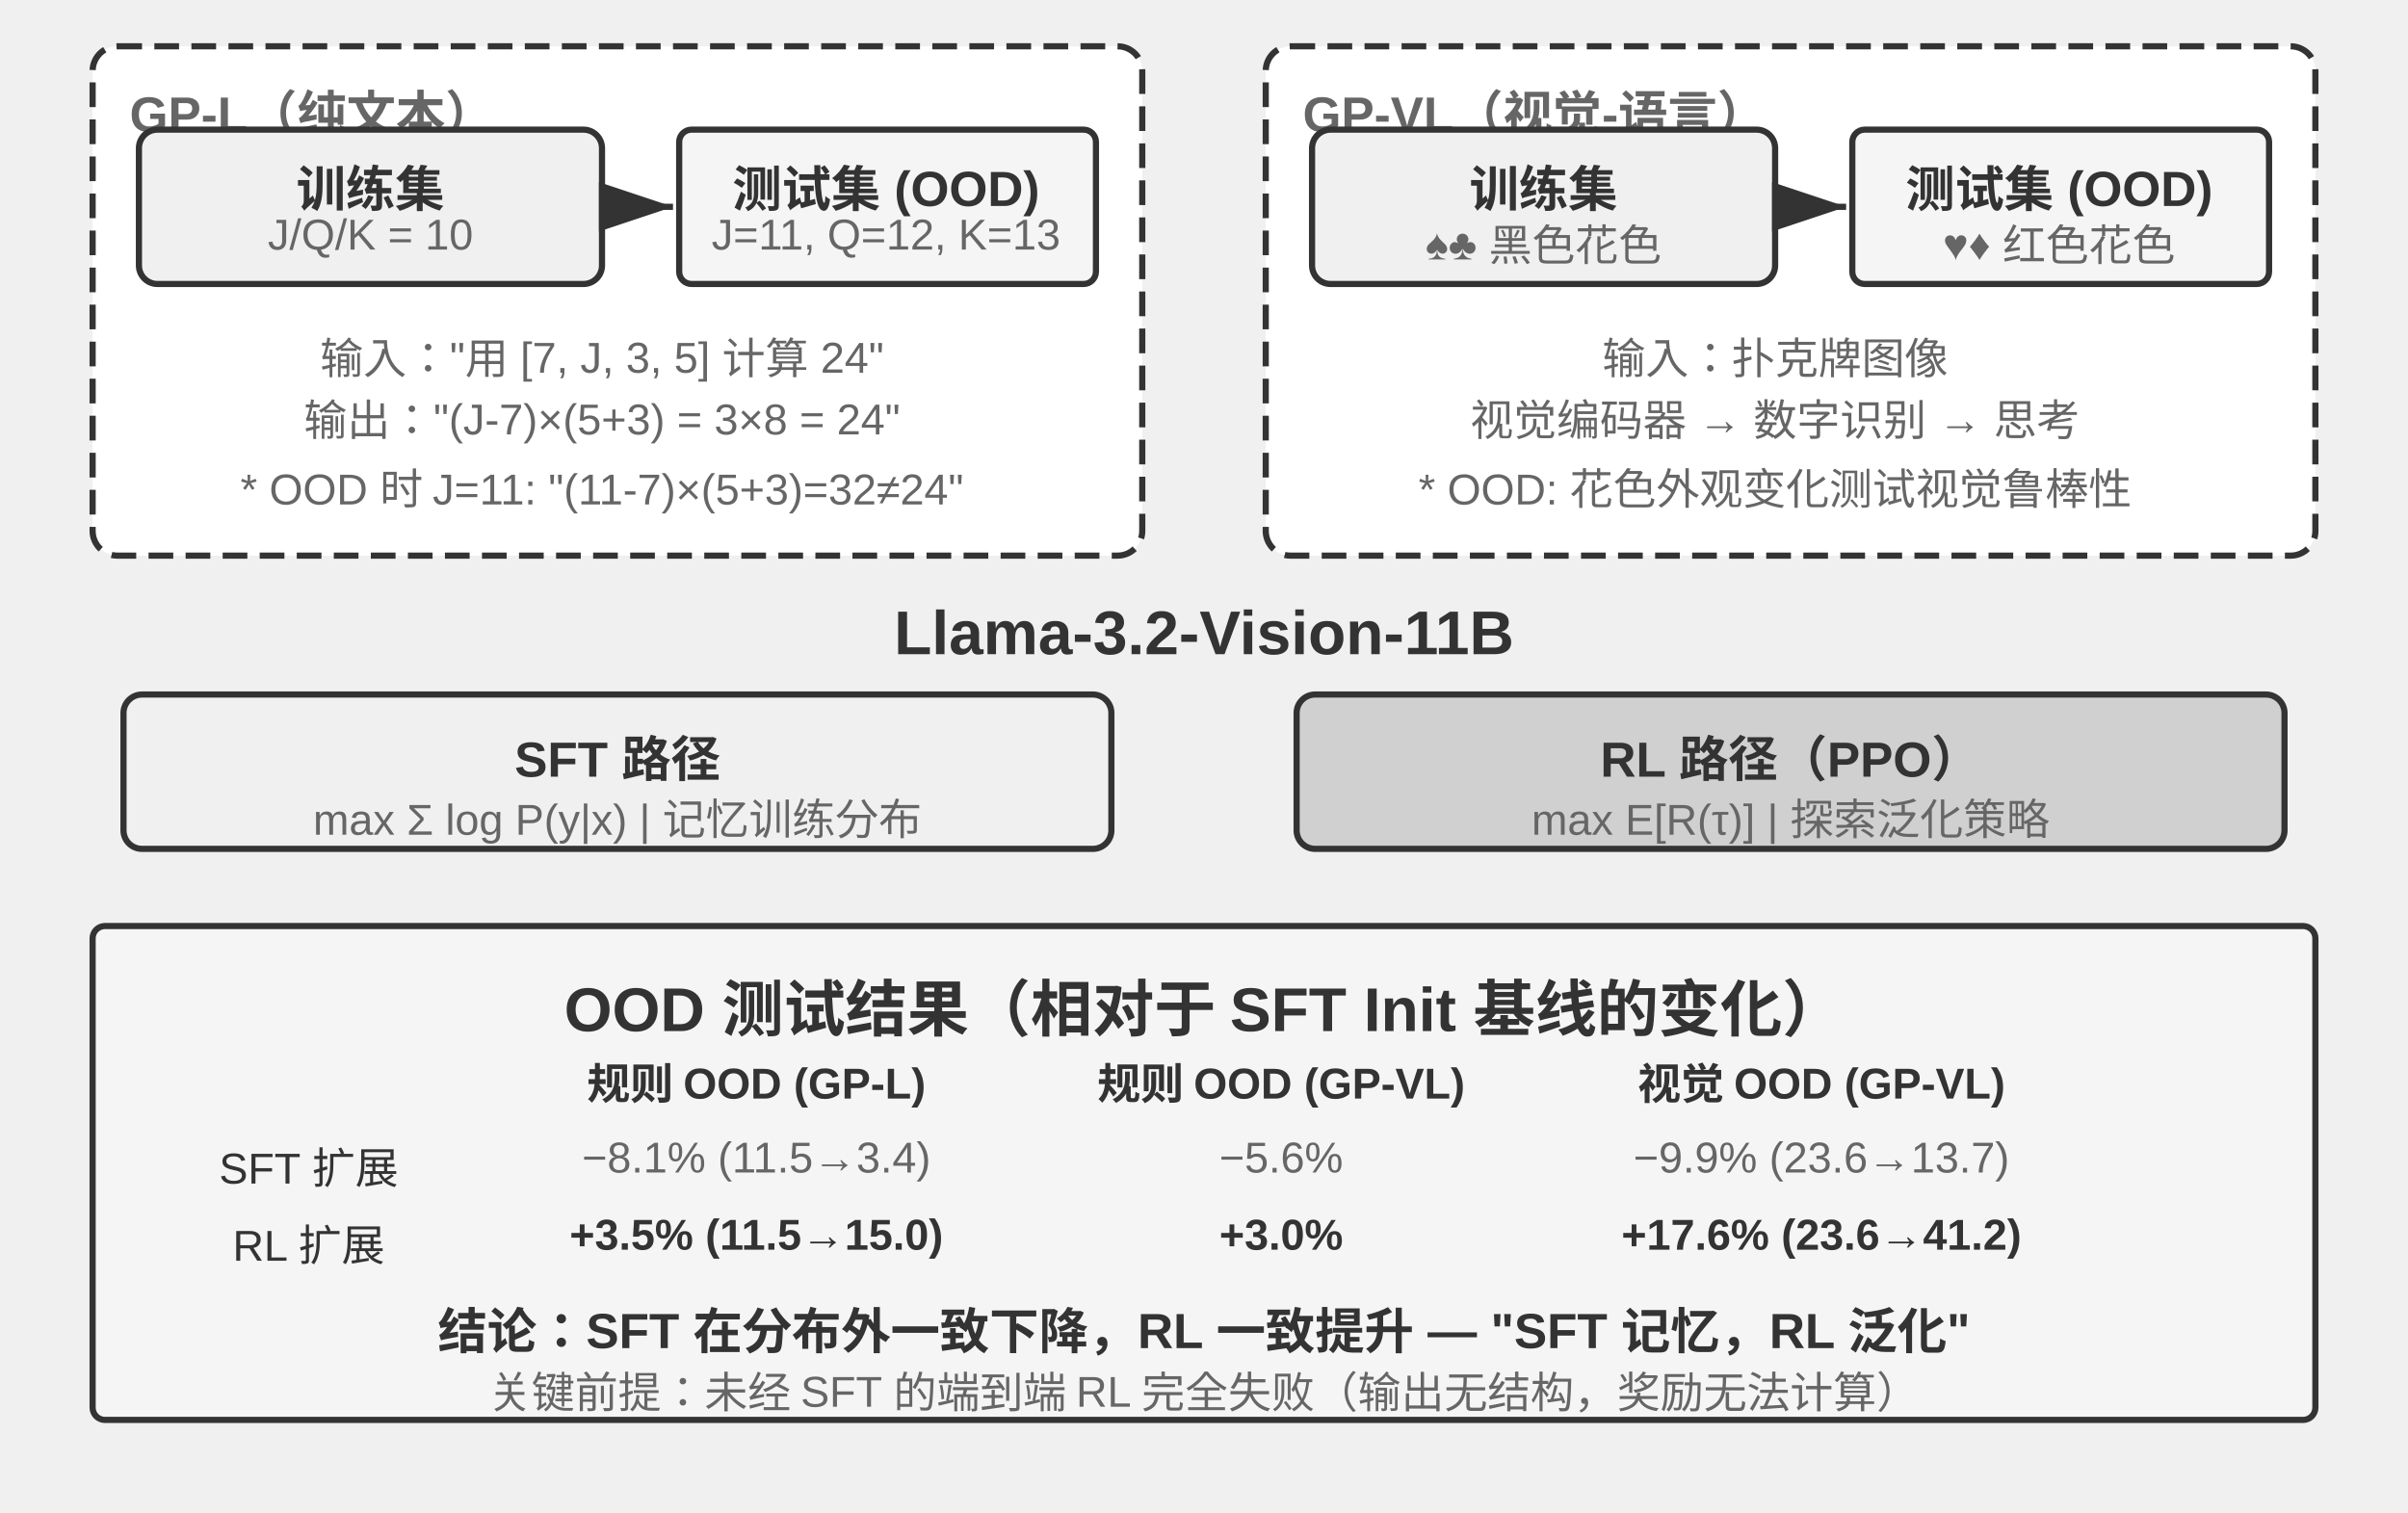
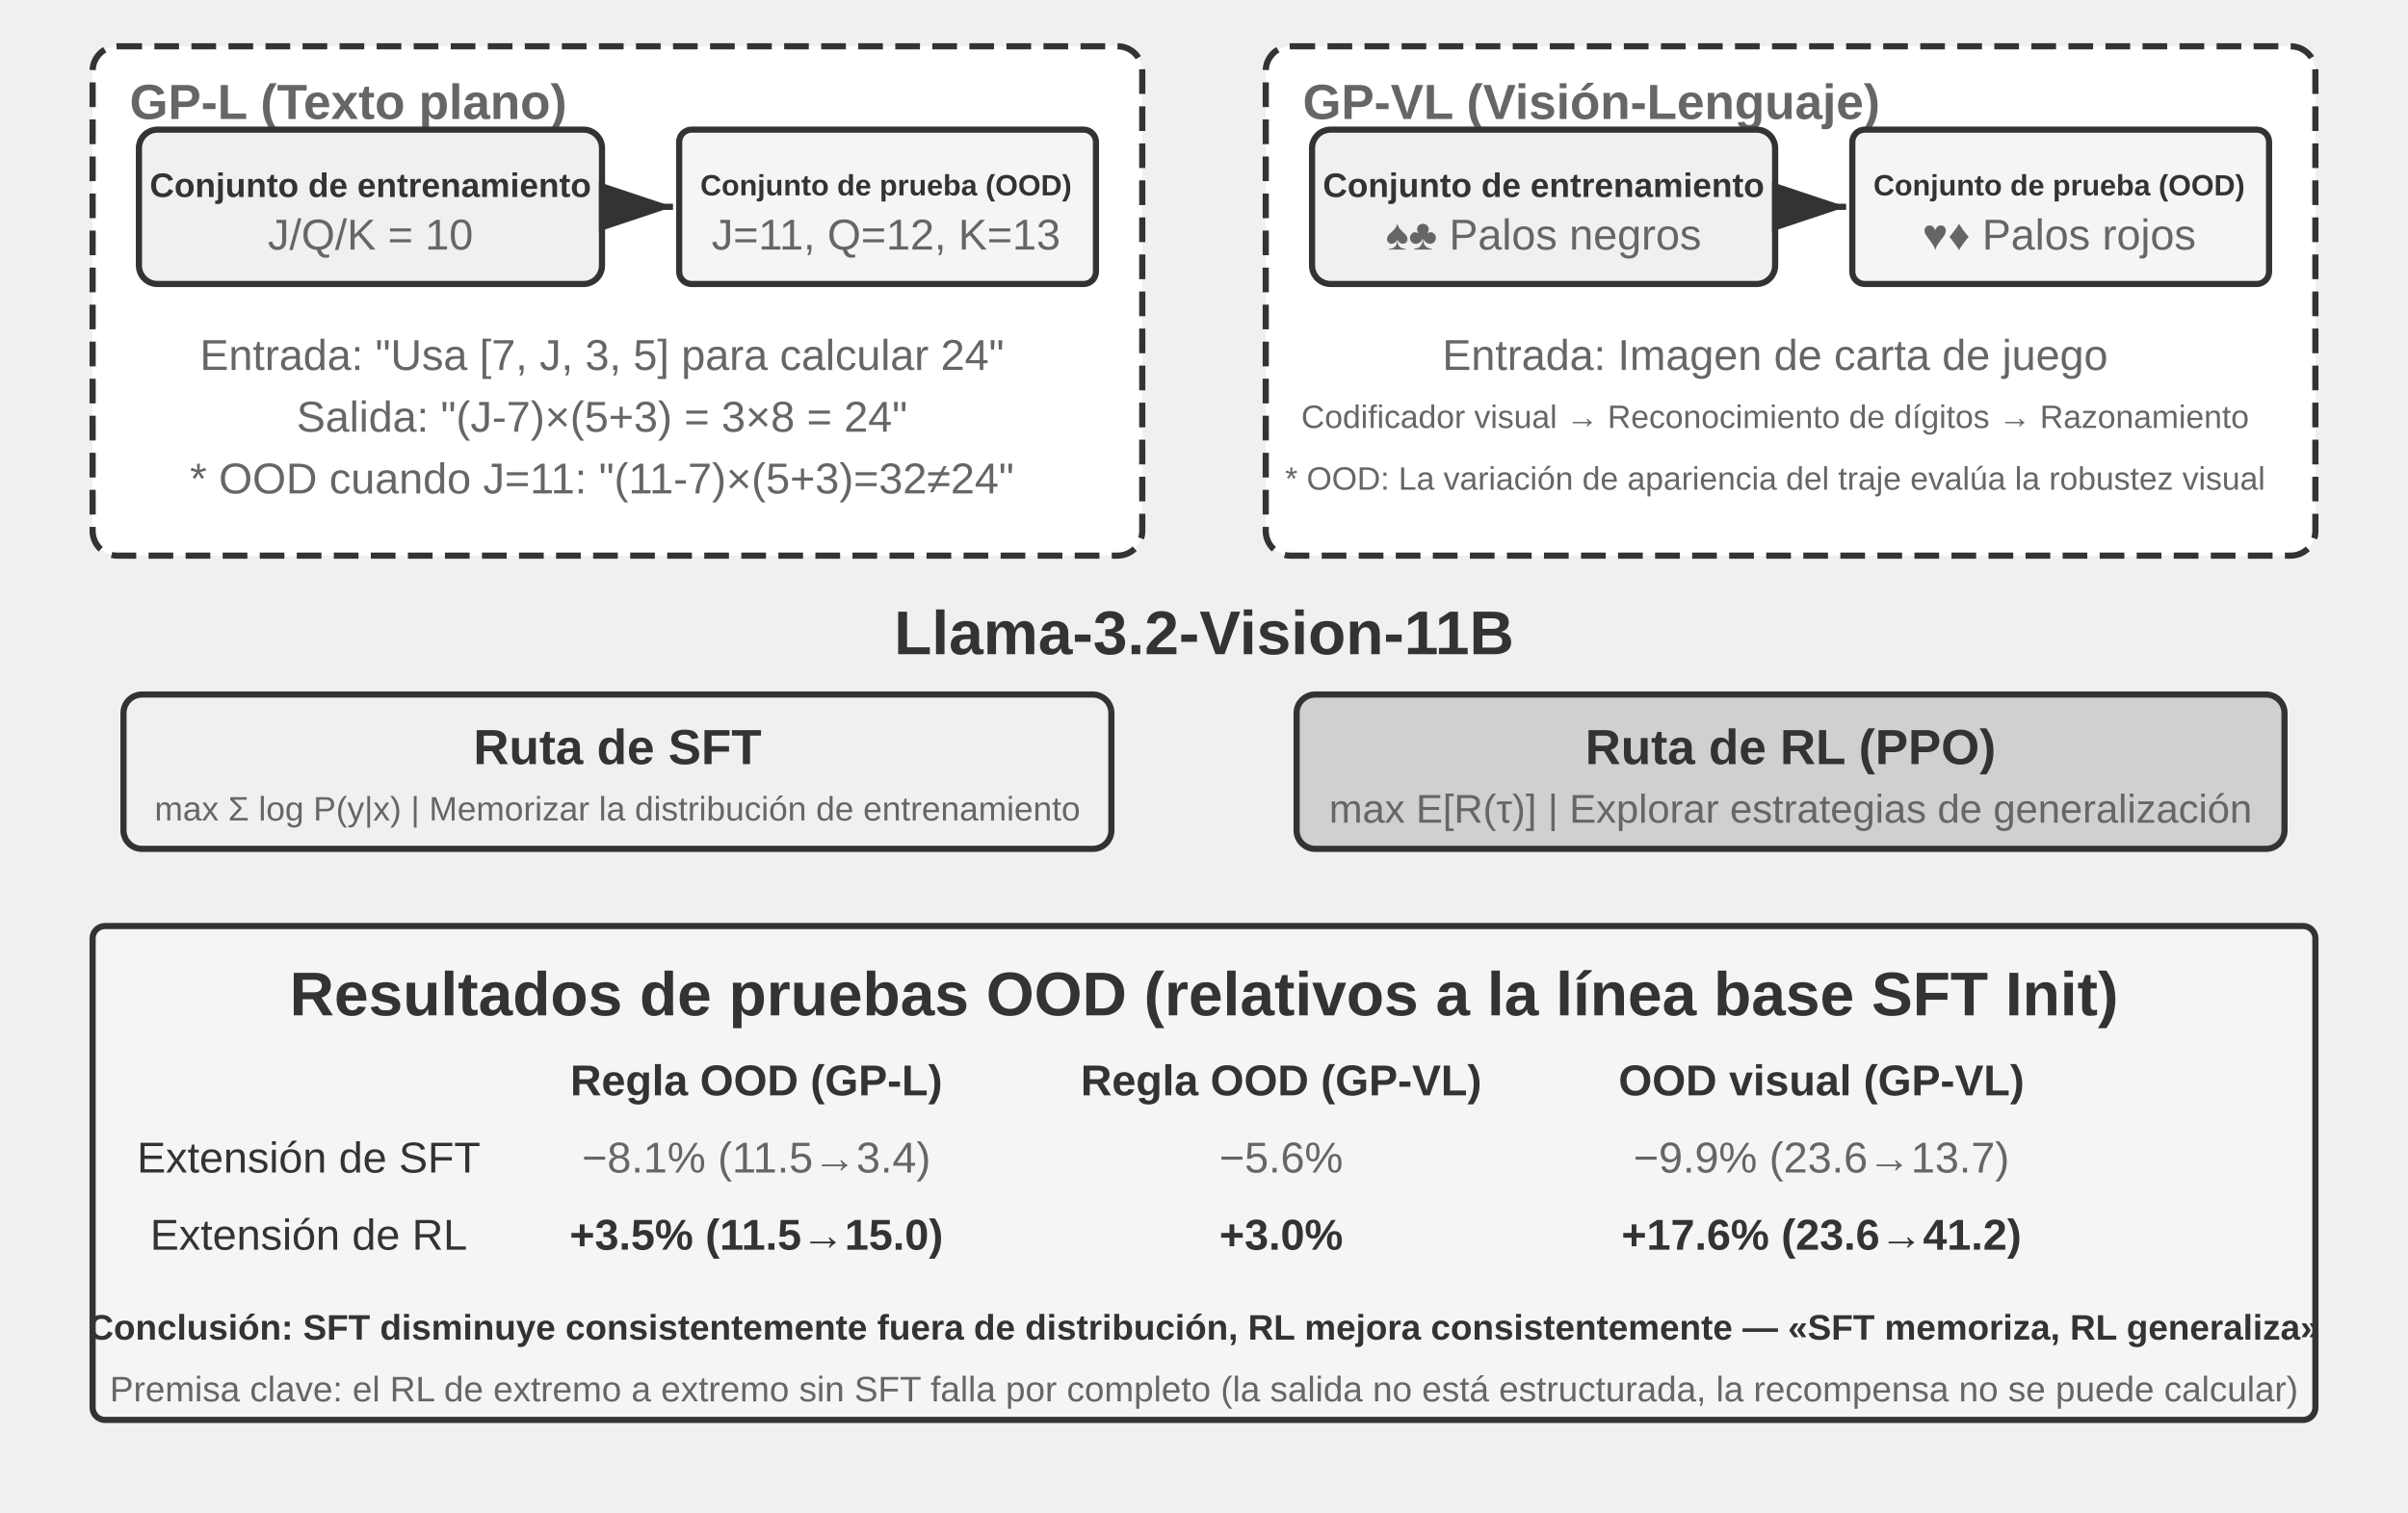
<svg xmlns="http://www.w3.org/2000/svg" viewBox="0 40 780 490" width="780" height="490" style="background:#ffffff">
  <defs>
    <marker id="ah" markerWidth="12" markerHeight="8" refX="12" refY="4" orient="auto">
      <polygon points="0 0, 12 4, 0 8" fill="#333333" />
    </marker>
    <marker id="ah-light" markerWidth="12" markerHeight="8" refX="12" refY="4" orient="auto">
      <polygon points="0 0, 12 4, 0 8" fill="#999999" />
    </marker>
  </defs>
  <rect x="30" y="55" width="340" height="165" rx="8" fill="#ffffff" stroke="#333333" stroke-width="2" stroke-dasharray="8,4" />
-   <text x="42" y="73" font-family="Arial, 'Helvetica Neue', Helvetica, 'PingFang SC', 'Microsoft YaHei', sans-serif" font-size="16" fill="#666666" text-anchor="start" dominant-baseline="central" font-weight="bold">GP-L（纯文本）</text>
+   <text x="42" y="73" font-family="Arial, 'Helvetica Neue', Helvetica, 'PingFang SC', 'Microsoft YaHei', sans-serif" font-size="16" fill="#666666" text-anchor="start" dominant-baseline="central" font-weight="bold">GP-L (Texto plano)</text>
  <rect x="45" y="82" width="150" height="50" rx="6" fill="#f0f0f0" stroke="#333333" stroke-width="2" />
-   <text x="120" y="100" font-family="Arial, 'Helvetica Neue', Helvetica, 'PingFang SC', 'Microsoft YaHei', sans-serif" font-size="16" fill="#333333" text-anchor="middle" dominant-baseline="central" font-weight="bold">训练集</text>
+   <text x="120" y="100" font-family="Arial, 'Helvetica Neue', Helvetica, 'PingFang SC', 'Microsoft YaHei', sans-serif" font-size="11" fill="#333333" text-anchor="middle" dominant-baseline="central" font-weight="bold">Conjunto de entrenamiento</text>
  <text x="120" y="116" font-family="Arial, 'Helvetica Neue', Helvetica, 'PingFang SC', 'Microsoft YaHei', sans-serif" font-size="14" fill="#666666" text-anchor="middle" dominant-baseline="central" font-weight="normal">J/Q/K = 10</text>
  <line x1="197" y1="107" x2="218" y2="107" stroke="#333333" stroke-width="2" marker-end="url(#ah)" />
  <rect x="220" y="82" width="135" height="50" rx="4" fill="#f5f5f5" stroke="#333333" stroke-width="2" />
-   <text x="287" y="100" font-family="Arial, 'Helvetica Neue', Helvetica, 'PingFang SC', 'Microsoft YaHei', sans-serif" font-size="16" fill="#333333" text-anchor="middle" dominant-baseline="central" font-weight="bold">测试集 (OOD)</text>
+   <text x="287" y="100" font-family="Arial, 'Helvetica Neue', Helvetica, 'PingFang SC', 'Microsoft YaHei', sans-serif" font-size="9.5" fill="#333333" text-anchor="middle" dominant-baseline="central" font-weight="bold">Conjunto de prueba (OOD)</text>
  <text x="287" y="116" font-family="Arial, 'Helvetica Neue', Helvetica, 'PingFang SC', 'Microsoft YaHei', sans-serif" font-size="14" fill="#666666" text-anchor="middle" dominant-baseline="central" font-weight="normal">J=11, Q=12, K=13</text>
-   <text x="195" y="155" font-family="Arial, 'Helvetica Neue', Helvetica, 'PingFang SC', 'Microsoft YaHei', sans-serif" font-size="14" fill="#666666" text-anchor="middle" dominant-baseline="central" font-weight="normal">输入："用 [7, J, 3, 5] 计算 24"</text>
-   <text x="195" y="175" font-family="Arial, 'Helvetica Neue', Helvetica, 'PingFang SC', 'Microsoft YaHei', sans-serif" font-size="14" fill="#666666" text-anchor="middle" dominant-baseline="central" font-weight="normal">输出："(J-7)×(5+3) = 3×8 = 24"</text>
-   <text x="195" y="195" font-family="Arial, 'Helvetica Neue', Helvetica, 'PingFang SC', 'Microsoft YaHei', sans-serif" font-size="14" fill="#666666" text-anchor="middle" dominant-baseline="central" font-weight="normal">* OOD 时 J=11: "(11-7)×(5+3)=32≠24"</text>
+   <text x="195" y="155" font-family="Arial, 'Helvetica Neue', Helvetica, 'PingFang SC', 'Microsoft YaHei', sans-serif" font-size="14" fill="#666666" text-anchor="middle" dominant-baseline="central" font-weight="normal">Entrada: "Usa [7, J, 3, 5] para calcular 24"</text>
+   <text x="195" y="175" font-family="Arial, 'Helvetica Neue', Helvetica, 'PingFang SC', 'Microsoft YaHei', sans-serif" font-size="14" fill="#666666" text-anchor="middle" dominant-baseline="central" font-weight="normal">Salida: "(J-7)×(5+3) = 3×8 = 24"</text>
+   <text x="195" y="195" font-family="Arial, 'Helvetica Neue', Helvetica, 'PingFang SC', 'Microsoft YaHei', sans-serif" font-size="14" fill="#666666" text-anchor="middle" dominant-baseline="central" font-weight="normal">* OOD cuando J=11: "(11-7)×(5+3)=32≠24"</text>
  <rect x="410" y="55" width="340" height="165" rx="8" fill="#ffffff" stroke="#333333" stroke-width="2" stroke-dasharray="8,4" />
-   <text x="422" y="73" font-family="Arial, 'Helvetica Neue', Helvetica, 'PingFang SC', 'Microsoft YaHei', sans-serif" font-size="16" fill="#666666" text-anchor="start" dominant-baseline="central" font-weight="bold">GP-VL（视觉-语言）</text>
+   <text x="422" y="73" font-family="Arial, 'Helvetica Neue', Helvetica, 'PingFang SC', 'Microsoft YaHei', sans-serif" font-size="16" fill="#666666" text-anchor="start" dominant-baseline="central" font-weight="bold">GP-VL (Visión-Lenguaje)</text>
  <rect x="425" y="82" width="150" height="50" rx="6" fill="#f0f0f0" stroke="#333333" stroke-width="2" />
-   <text x="500" y="100" font-family="Arial, 'Helvetica Neue', Helvetica, 'PingFang SC', 'Microsoft YaHei', sans-serif" font-size="16" fill="#333333" text-anchor="middle" dominant-baseline="central" font-weight="bold">训练集</text>
-   <text x="500" y="116" font-family="Arial, 'Helvetica Neue', Helvetica, 'PingFang SC', 'Microsoft YaHei', sans-serif" font-size="14" fill="#666666" text-anchor="middle" dominant-baseline="central" font-weight="normal">♠♣ 黑色花色</text>
+   <text x="500" y="100" font-family="Arial, 'Helvetica Neue', Helvetica, 'PingFang SC', 'Microsoft YaHei', sans-serif" font-size="11" fill="#333333" text-anchor="middle" dominant-baseline="central" font-weight="bold">Conjunto de entrenamiento</text>
+   <text x="500" y="116" font-family="Arial, 'Helvetica Neue', Helvetica, 'PingFang SC', 'Microsoft YaHei', sans-serif" font-size="14" fill="#666666" text-anchor="middle" dominant-baseline="central" font-weight="normal">♠♣ Palos negros</text>
  <line x1="577" y1="107" x2="598" y2="107" stroke="#333333" stroke-width="2" marker-end="url(#ah)" />
  <rect x="600" y="82" width="135" height="50" rx="4" fill="#f5f5f5" stroke="#333333" stroke-width="2" />
-   <text x="667" y="100" font-family="Arial, 'Helvetica Neue', Helvetica, 'PingFang SC', 'Microsoft YaHei', sans-serif" font-size="16" fill="#333333" text-anchor="middle" dominant-baseline="central" font-weight="bold">测试集 (OOD)</text>
-   <text x="667" y="116" font-family="Arial, 'Helvetica Neue', Helvetica, 'PingFang SC', 'Microsoft YaHei', sans-serif" font-size="14" fill="#666666" text-anchor="middle" dominant-baseline="central" font-weight="normal">♥♦ 红色花色</text>
-   <text x="575" y="155" font-family="Arial, 'Helvetica Neue', Helvetica, 'PingFang SC', 'Microsoft YaHei', sans-serif" font-size="14" fill="#666666" text-anchor="middle" dominant-baseline="central" font-weight="normal">输入：扑克牌图像</text>
-   <text x="575" y="175" font-family="Arial, 'Helvetica Neue', Helvetica, 'PingFang SC', 'Microsoft YaHei', sans-serif" font-size="14" fill="#666666" text-anchor="middle" dominant-baseline="central" font-weight="normal">视觉编码器 → 数字识别 → 思考</text>
-   <text x="575" y="195" font-family="Arial, 'Helvetica Neue', Helvetica, 'PingFang SC', 'Microsoft YaHei', sans-serif" font-size="14" fill="#666666" text-anchor="middle" dominant-baseline="central" font-weight="normal">* OOD: 花色外观变化测试视觉鲁棒性</text>
+   <text x="667" y="100" font-family="Arial, 'Helvetica Neue', Helvetica, 'PingFang SC', 'Microsoft YaHei', sans-serif" font-size="9.5" fill="#333333" text-anchor="middle" dominant-baseline="central" font-weight="bold">Conjunto de prueba (OOD)</text>
+   <text x="667" y="116" font-family="Arial, 'Helvetica Neue', Helvetica, 'PingFang SC', 'Microsoft YaHei', sans-serif" font-size="14" fill="#666666" text-anchor="middle" dominant-baseline="central" font-weight="normal">♥♦ Palos rojos</text>
+   <text x="575" y="155" font-family="Arial, 'Helvetica Neue', Helvetica, 'PingFang SC', 'Microsoft YaHei', sans-serif" font-size="14" fill="#666666" text-anchor="middle" dominant-baseline="central" font-weight="normal">Entrada: Imagen de carta de juego</text>
+   <text x="575" y="175" font-family="Arial, 'Helvetica Neue', Helvetica, 'PingFang SC', 'Microsoft YaHei', sans-serif" font-size="10.5" fill="#666666" text-anchor="middle" dominant-baseline="central" font-weight="normal">Codificador visual → Reconocimiento de dígitos → Razonamiento</text>
+   <text x="575" y="195" font-family="Arial, 'Helvetica Neue', Helvetica, 'PingFang SC', 'Microsoft YaHei', sans-serif" font-size="10.5" fill="#666666" text-anchor="middle" dominant-baseline="central" font-weight="normal">* OOD: La variación de apariencia del traje evalúa la robustez visual</text>
  <text x="390" y="245" font-family="Arial, 'Helvetica Neue', Helvetica, 'PingFang SC', 'Microsoft YaHei', sans-serif" font-size="20" fill="#333333" text-anchor="middle" dominant-baseline="central" font-weight="bold">Llama-3.2-Vision-11B</text>
  <rect x="40" y="265" width="320" height="50" rx="6" fill="#f0f0f0" stroke="#333333" stroke-width="2" />
-   <text x="200" y="282" font-family="Arial, 'Helvetica Neue', Helvetica, 'PingFang SC', 'Microsoft YaHei', sans-serif" font-size="16" fill="#333333" text-anchor="middle" dominant-baseline="central" font-weight="bold">SFT 路径</text>
-   <text x="200" y="302" font-family="Arial, 'Helvetica Neue', Helvetica, 'PingFang SC', 'Microsoft YaHei', sans-serif" font-size="14" fill="#666666" text-anchor="middle" dominant-baseline="central" font-weight="normal">max Σ log P(y|x)  |  记忆训练分布</text>
+   <text x="200" y="282" font-family="Arial, 'Helvetica Neue', Helvetica, 'PingFang SC', 'Microsoft YaHei', sans-serif" font-size="16" fill="#333333" text-anchor="middle" dominant-baseline="central" font-weight="bold">Ruta de SFT</text>
+   <text x="200" y="302" font-family="Arial, 'Helvetica Neue', Helvetica, 'PingFang SC', 'Microsoft YaHei', sans-serif" font-size="11" fill="#666666" text-anchor="middle" dominant-baseline="central" font-weight="normal">max Σ log P(y|x)  |  Memorizar la distribución de entrenamiento</text>
  <rect x="420" y="265" width="320" height="50" rx="6" fill="#d0d0d0" stroke="#333333" stroke-width="2" />
-   <text x="580" y="282" font-family="Arial, 'Helvetica Neue', Helvetica, 'PingFang SC', 'Microsoft YaHei', sans-serif" font-size="16" fill="#333333" text-anchor="middle" dominant-baseline="central" font-weight="bold">RL 路径（PPO）</text>
-   <text x="580" y="302" font-family="Arial, 'Helvetica Neue', Helvetica, 'PingFang SC', 'Microsoft YaHei', sans-serif" font-size="14" fill="#666666" text-anchor="middle" dominant-baseline="central" font-weight="normal">max E[R(τ)]  |  探索泛化策略</text>
+   <text x="580" y="282" font-family="Arial, 'Helvetica Neue', Helvetica, 'PingFang SC', 'Microsoft YaHei', sans-serif" font-size="16" fill="#333333" text-anchor="middle" dominant-baseline="central" font-weight="bold">Ruta de RL (PPO)</text>
+   <text x="580" y="302" font-family="Arial, 'Helvetica Neue', Helvetica, 'PingFang SC', 'Microsoft YaHei', sans-serif" font-size="13" fill="#666666" text-anchor="middle" dominant-baseline="central" font-weight="normal">max E[R(τ)]  |  Explorar estrategias de generalización</text>
  <rect x="30" y="340" width="720" height="160" rx="4" fill="#f5f5f5" stroke="#333333" stroke-width="2" />
-   <text x="390" y="362" font-family="Arial, 'Helvetica Neue', Helvetica, 'PingFang SC', 'Microsoft YaHei', sans-serif" font-size="20" fill="#333333" text-anchor="middle" dominant-baseline="central" font-weight="bold">OOD 测试结果（相对于 SFT Init 基线的变化）</text>
+   <text x="390" y="362" font-family="Arial, 'Helvetica Neue', Helvetica, 'PingFang SC', 'Microsoft YaHei', sans-serif" font-size="20" fill="#333333" text-anchor="middle" dominant-baseline="central" font-weight="bold">Resultados de pruebas OOD (relativos a la línea base SFT Init)</text>
  <text x="100" y="390" font-family="Arial, 'Helvetica Neue', Helvetica, 'PingFang SC', 'Microsoft YaHei', sans-serif" font-size="14" fill="#333333" text-anchor="middle" dominant-baseline="central" font-weight="bold" />
-   <text x="245" y="390" font-family="Arial, 'Helvetica Neue', Helvetica, 'PingFang SC', 'Microsoft YaHei', sans-serif" font-size="14" fill="#333333" text-anchor="middle" dominant-baseline="central" font-weight="bold">规则 OOD (GP-L)</text>
-   <text x="415" y="390" font-family="Arial, 'Helvetica Neue', Helvetica, 'PingFang SC', 'Microsoft YaHei', sans-serif" font-size="14" fill="#333333" text-anchor="middle" dominant-baseline="central" font-weight="bold">规则 OOD (GP-VL)</text>
-   <text x="590" y="390" font-family="Arial, 'Helvetica Neue', Helvetica, 'PingFang SC', 'Microsoft YaHei', sans-serif" font-size="14" fill="#333333" text-anchor="middle" dominant-baseline="central" font-weight="bold">视觉 OOD (GP-VL)</text>
-   <text x="100" y="415" font-family="Arial, 'Helvetica Neue', Helvetica, 'PingFang SC', 'Microsoft YaHei', sans-serif" font-size="14" fill="#333333" text-anchor="middle" dominant-baseline="central" font-weight="normal">SFT 扩展</text>
+   <text x="245" y="390" font-family="Arial, 'Helvetica Neue', Helvetica, 'PingFang SC', 'Microsoft YaHei', sans-serif" font-size="14" fill="#333333" text-anchor="middle" dominant-baseline="central" font-weight="bold">Regla OOD (GP-L)</text>
+   <text x="415" y="390" font-family="Arial, 'Helvetica Neue', Helvetica, 'PingFang SC', 'Microsoft YaHei', sans-serif" font-size="14" fill="#333333" text-anchor="middle" dominant-baseline="central" font-weight="bold">Regla OOD (GP-VL)</text>
+   <text x="590" y="390" font-family="Arial, 'Helvetica Neue', Helvetica, 'PingFang SC', 'Microsoft YaHei', sans-serif" font-size="14" fill="#333333" text-anchor="middle" dominant-baseline="central" font-weight="bold">OOD visual (GP-VL)</text>
+   <text x="100" y="415" font-family="Arial, 'Helvetica Neue', Helvetica, 'PingFang SC', 'Microsoft YaHei', sans-serif" font-size="14" fill="#333333" text-anchor="middle" dominant-baseline="central" font-weight="normal">Extensión de SFT</text>
  <text x="245" y="415" font-family="Arial, 'Helvetica Neue', Helvetica, 'PingFang SC', 'Microsoft YaHei', sans-serif" font-size="14" fill="#666666" text-anchor="middle" dominant-baseline="central" font-weight="normal">−8.1%  (11.5→3.4)</text>
  <text x="415" y="415" font-family="Arial, 'Helvetica Neue', Helvetica, 'PingFang SC', 'Microsoft YaHei', sans-serif" font-size="14" fill="#666666" text-anchor="middle" dominant-baseline="central" font-weight="normal">−5.6%</text>
  <text x="590" y="415" font-family="Arial, 'Helvetica Neue', Helvetica, 'PingFang SC', 'Microsoft YaHei', sans-serif" font-size="14" fill="#666666" text-anchor="middle" dominant-baseline="central" font-weight="normal">−9.9%  (23.6→13.7)</text>
-   <text x="100" y="440" font-family="Arial, 'Helvetica Neue', Helvetica, 'PingFang SC', 'Microsoft YaHei', sans-serif" font-size="14" fill="#333333" text-anchor="middle" dominant-baseline="central" font-weight="normal">RL 扩展</text>
+   <text x="100" y="440" font-family="Arial, 'Helvetica Neue', Helvetica, 'PingFang SC', 'Microsoft YaHei', sans-serif" font-size="14" fill="#333333" text-anchor="middle" dominant-baseline="central" font-weight="normal">Extensión de RL</text>
  <text x="245" y="440" font-family="Arial, 'Helvetica Neue', Helvetica, 'PingFang SC', 'Microsoft YaHei', sans-serif" font-size="14" fill="#333333" text-anchor="middle" dominant-baseline="central" font-weight="bold">+3.5%  (11.5→15.0)</text>
  <text x="415" y="440" font-family="Arial, 'Helvetica Neue', Helvetica, 'PingFang SC', 'Microsoft YaHei', sans-serif" font-size="14" fill="#333333" text-anchor="middle" dominant-baseline="central" font-weight="bold">+3.0%</text>
  <text x="590" y="440" font-family="Arial, 'Helvetica Neue', Helvetica, 'PingFang SC', 'Microsoft YaHei', sans-serif" font-size="14" fill="#333333" text-anchor="middle" dominant-baseline="central" font-weight="bold">+17.6%  (23.6→41.2)</text>
-   <text x="390" y="470" font-family="Arial, 'Helvetica Neue', Helvetica, 'PingFang SC', 'Microsoft YaHei', sans-serif" font-size="16" fill="#333333" text-anchor="middle" dominant-baseline="central" font-weight="bold">结论：SFT 在分布外一致下降，RL 一致提升 — "SFT 记忆，RL 泛化"</text>
-   <text x="390" y="490" font-family="Arial, 'Helvetica Neue', Helvetica, 'PingFang SC', 'Microsoft YaHei', sans-serif" font-size="14" fill="#666666" text-anchor="middle" dominant-baseline="central" font-weight="normal">关键前提：未经 SFT 的端到端 RL 完全失败（输出无结构，奖励无法计算）</text>
+   <text x="390" y="470" font-family="Arial, 'Helvetica Neue', Helvetica, 'PingFang SC', 'Microsoft YaHei', sans-serif" font-size="11.5" fill="#333333" text-anchor="middle" dominant-baseline="central" font-weight="bold">Conclusión: SFT disminuye consistentemente fuera de distribución, RL mejora consistentemente — «SFT memoriza, RL generaliza»</text>
+   <text x="390" y="490" font-family="Arial, 'Helvetica Neue', Helvetica, 'PingFang SC', 'Microsoft YaHei', sans-serif" font-size="11.5" fill="#666666" text-anchor="middle" dominant-baseline="central" font-weight="normal">Premisa clave: el RL de extremo a extremo sin SFT falla por completo (la salida no está estructurada, la recompensa no se puede calcular)</text>
</svg>
